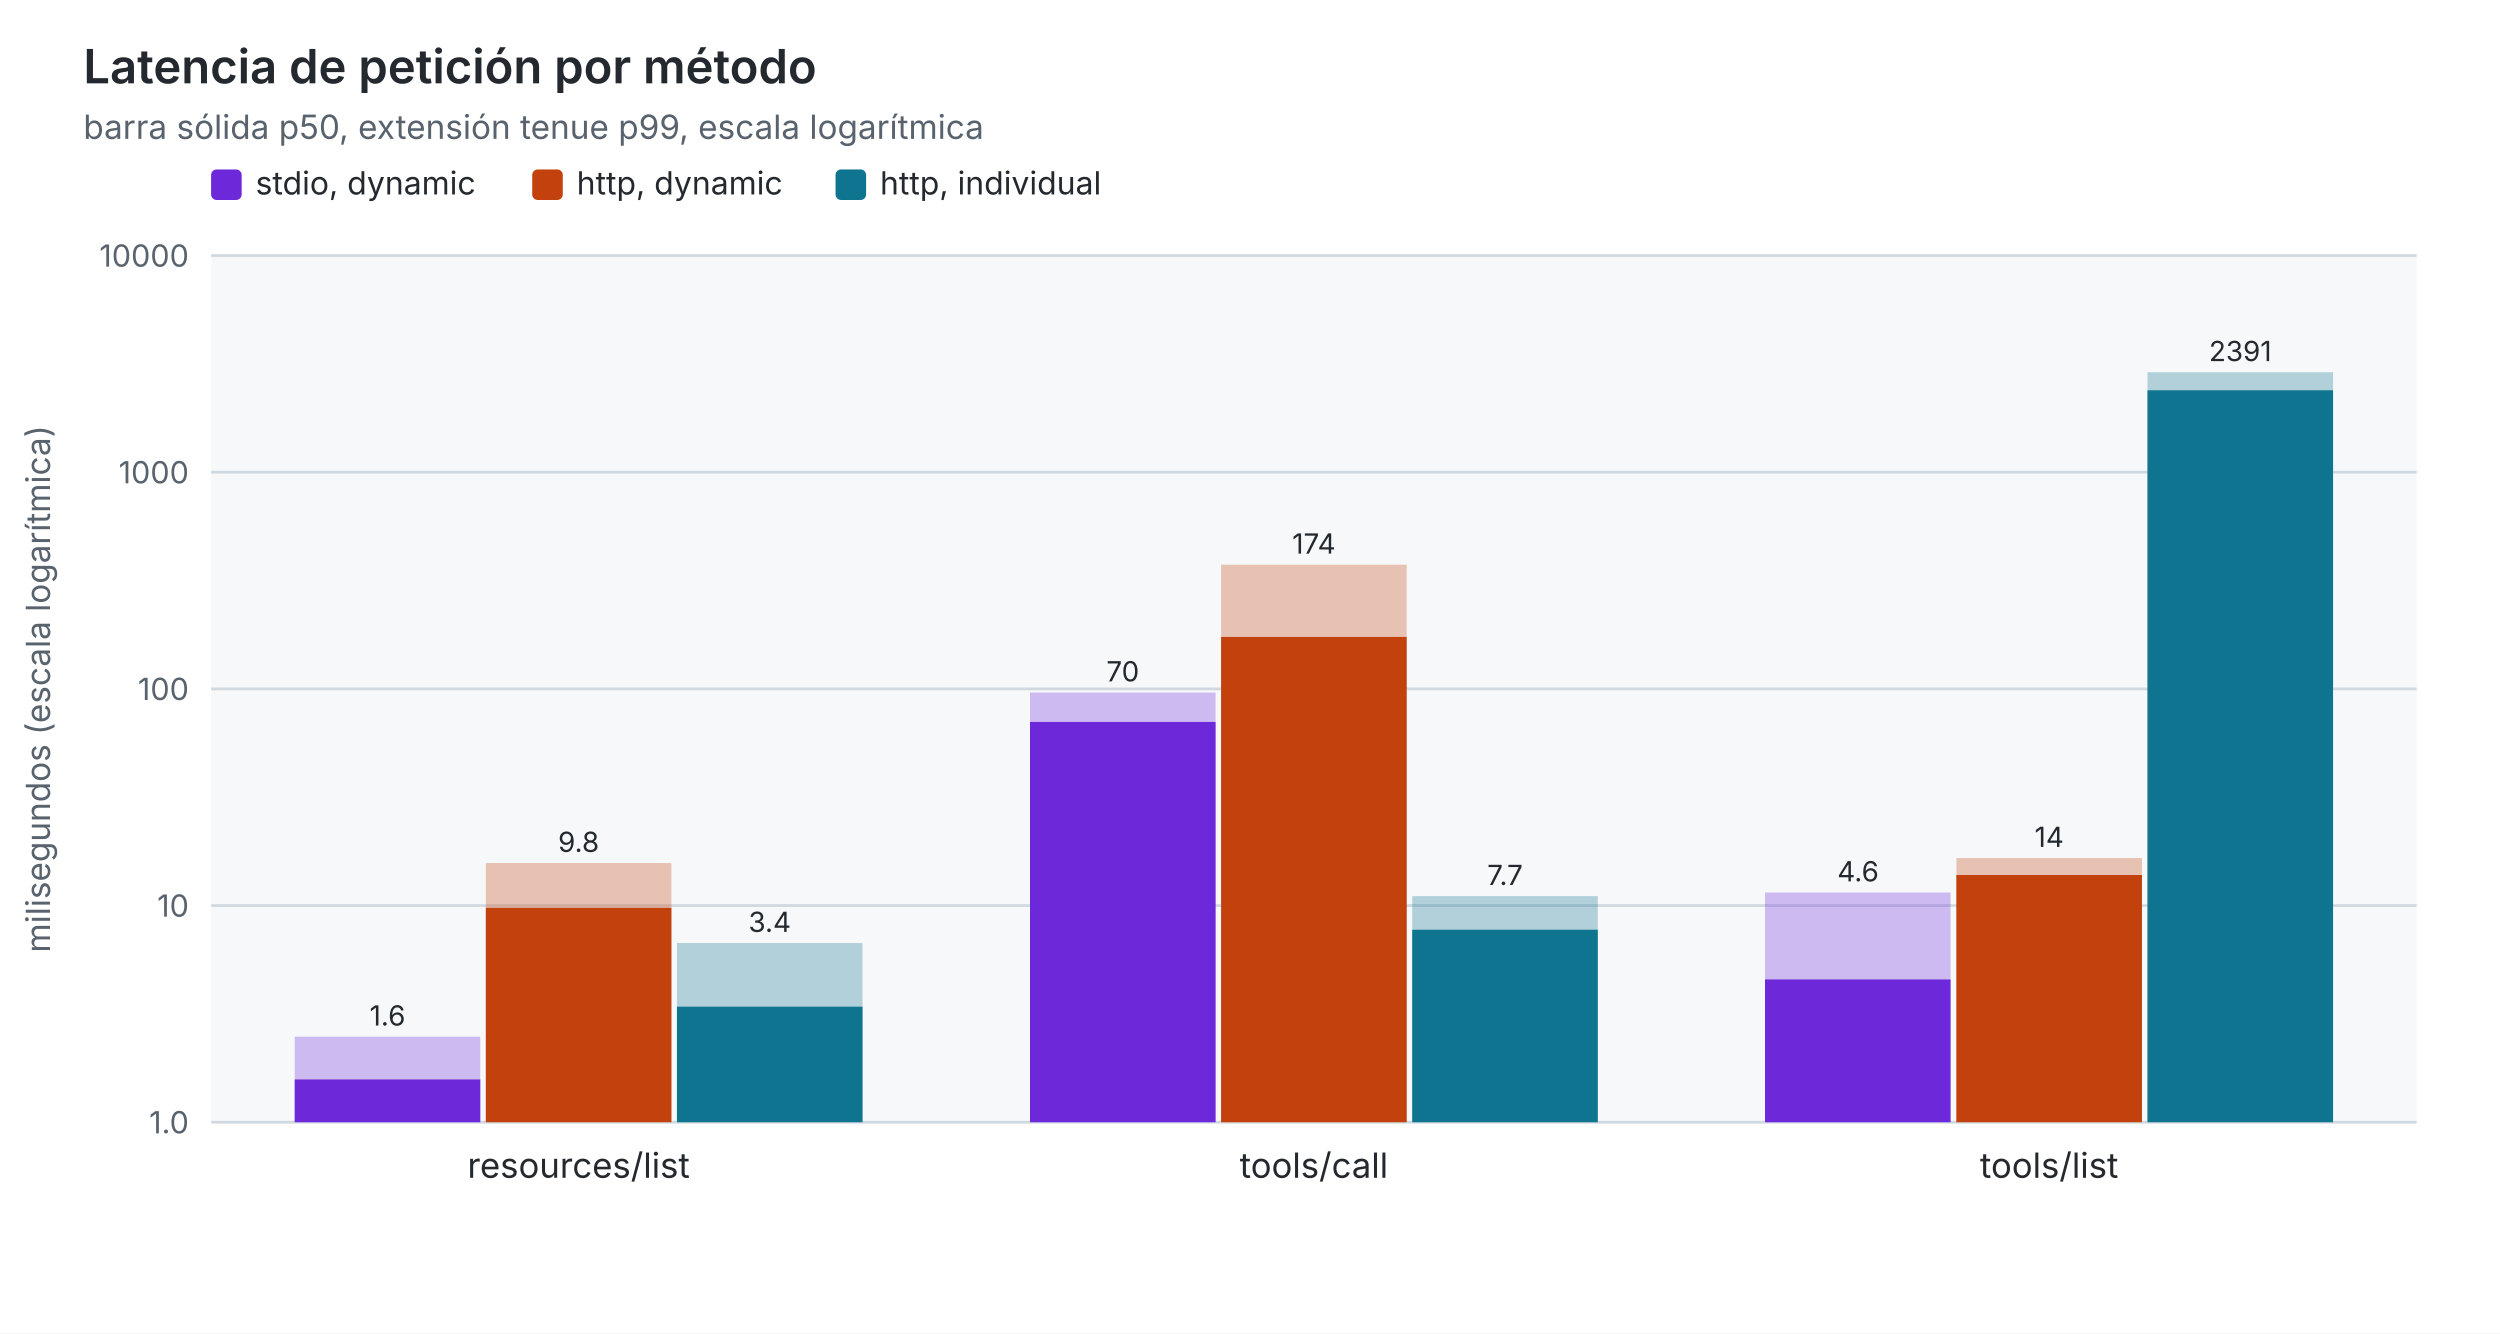
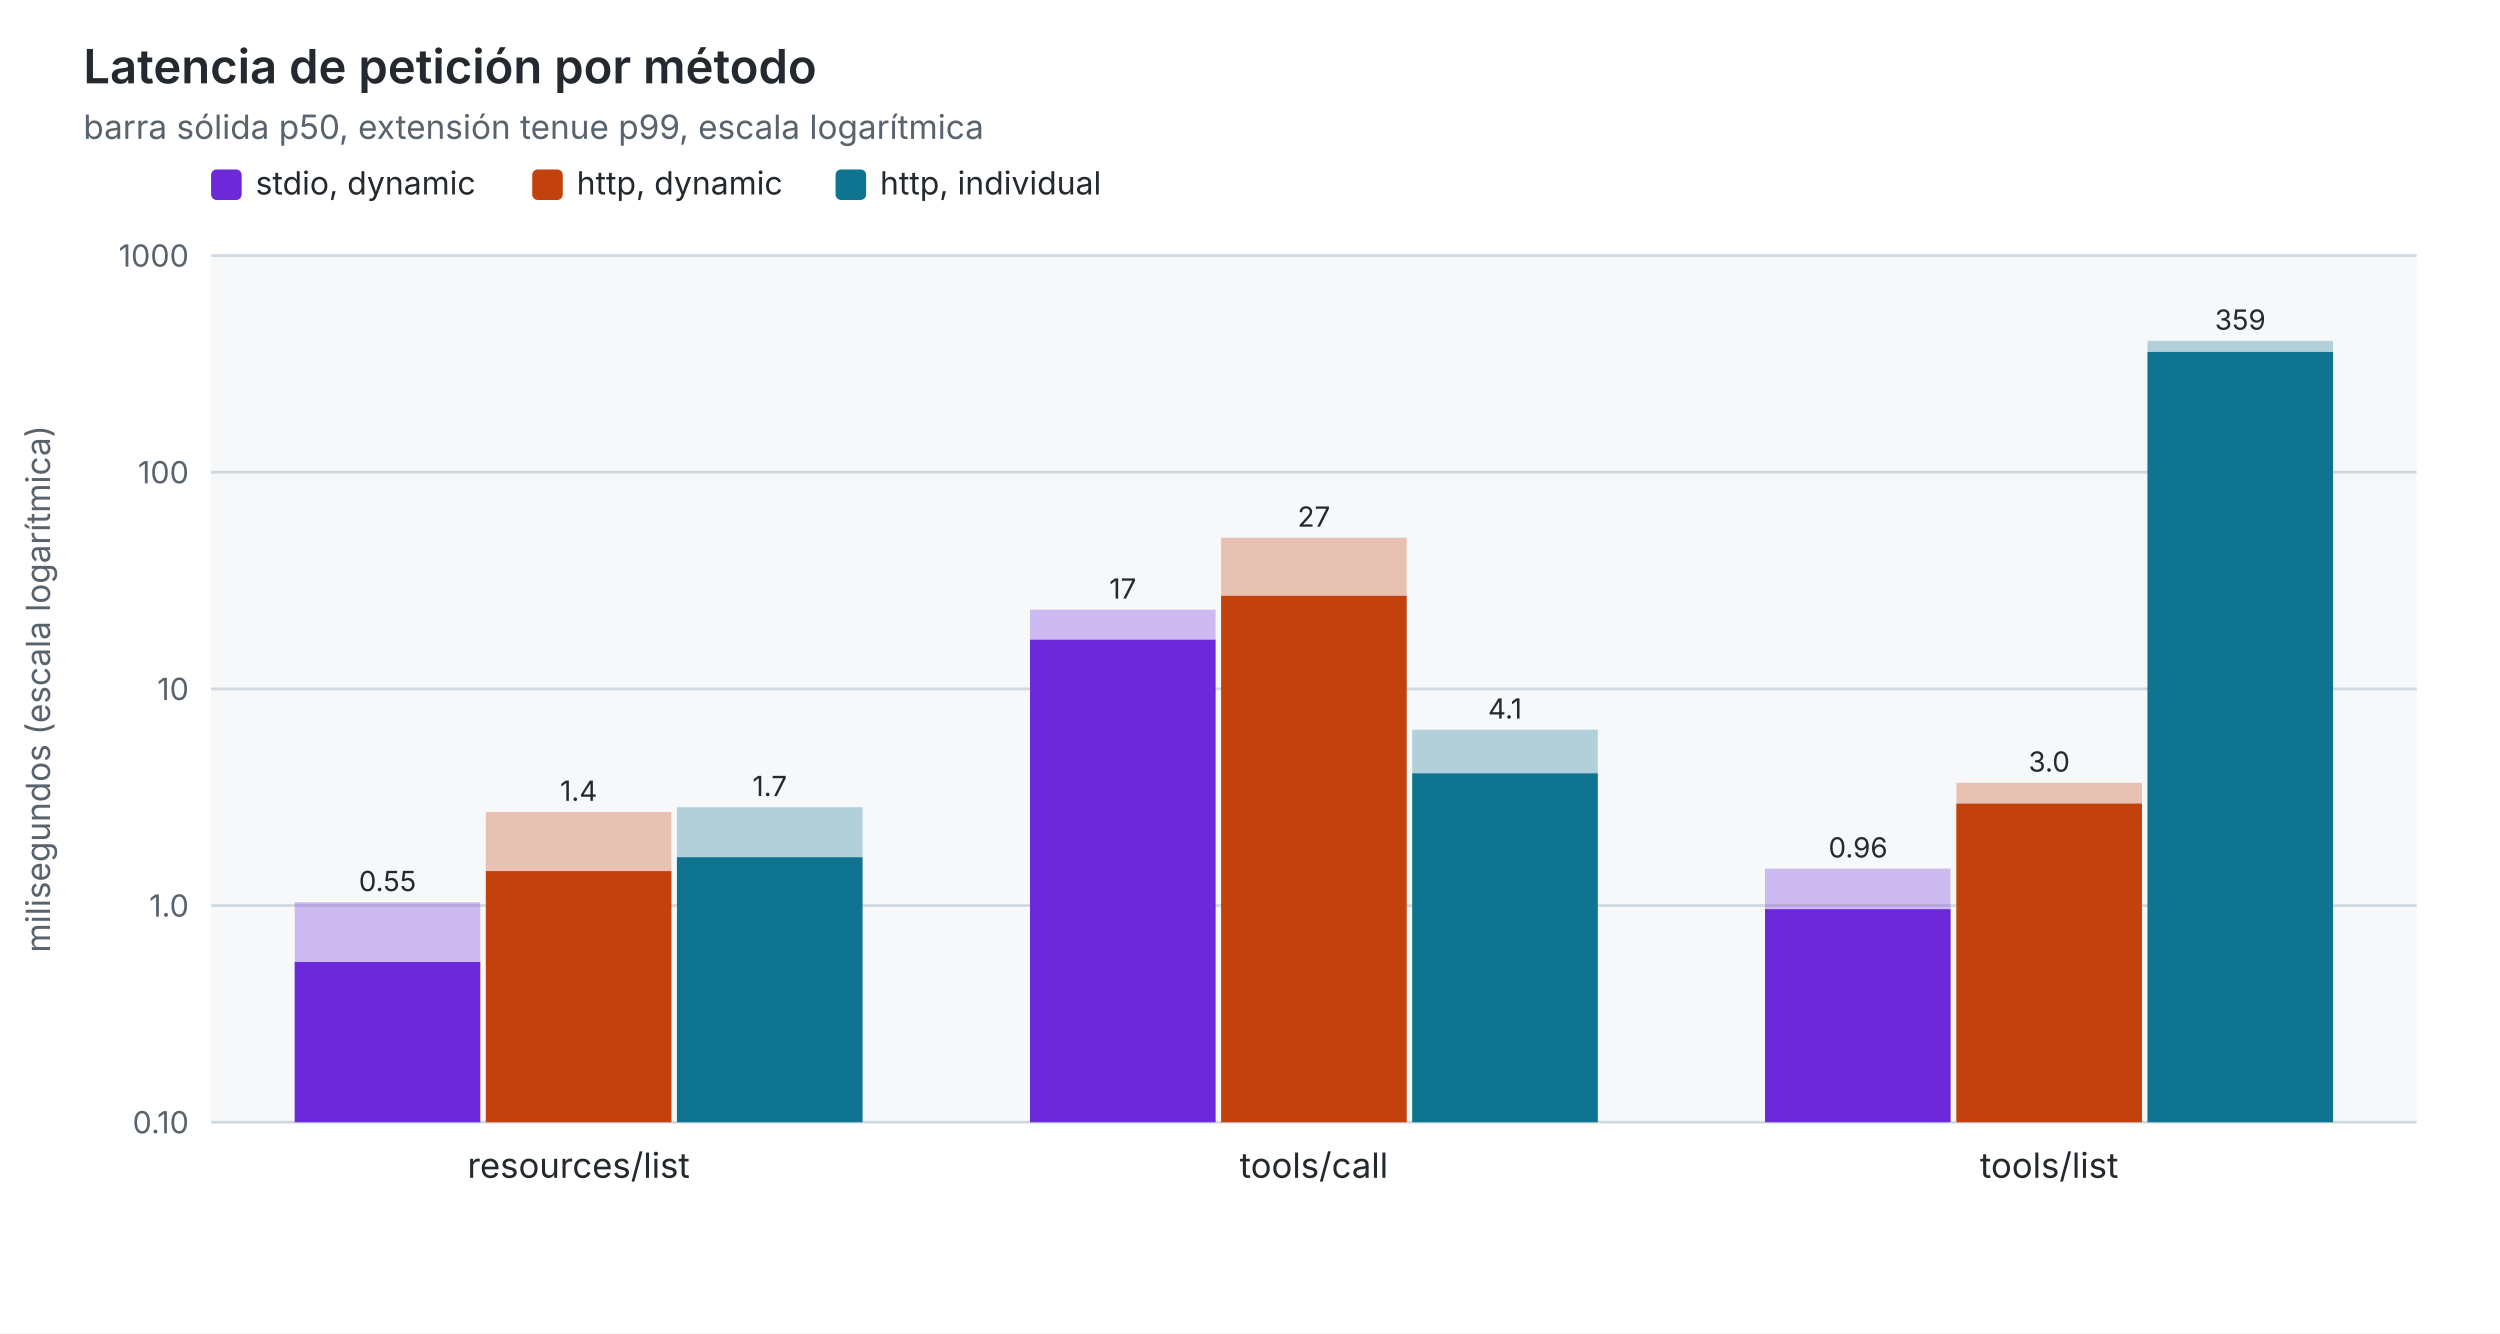
<svg xmlns="http://www.w3.org/2000/svg" viewBox="0 0 900 480" width="900" height="480" role="img" aria-label="Latencia de petición por método. barra sólida p50, extensión tenue p99, escala logarítmica">
  <rect width="900" height="480" fill="#ffffff" />
  <text x="30" y="30" font-family="ui-sans-serif,system-ui,-apple-system,Segoe UI,sans-serif" font-size="17" font-weight="600" fill="#24292f">Latencia de petición por método</text>
  <text x="30" y="50" font-family="ui-sans-serif,system-ui,-apple-system,Segoe UI,sans-serif" font-size="12" fill="#59636e">barra sólida p50, extensión tenue p99, escala logarítmica</text>
  <rect x="76" y="92" width="794" height="312" fill="#f6f8fa" />
  <rect x="76.0" y="61.0" width="11" height="11" rx="2" fill="#6d28d9" />
  <text x="92.0" y="70.0" font-family="ui-sans-serif,system-ui,-apple-system,Segoe UI,sans-serif" font-size="11.5" fill="#24292f">stdio, dynamic</text>
  <rect x="191.6" y="61.0" width="11" height="11" rx="2" fill="#c2410c" />
  <text x="207.6" y="70.0" font-family="ui-sans-serif,system-ui,-apple-system,Segoe UI,sans-serif" font-size="11.5" fill="#24292f">http, dynamic</text>
  <rect x="300.8" y="61.0" width="11" height="11" rx="2" fill="#0e7490" />
  <text x="316.8" y="70.0" font-family="ui-sans-serif,system-ui,-apple-system,Segoe UI,sans-serif" font-size="11.5" fill="#24292f">http, individual</text>
  <line x1="76" y1="404.0" x2="870" y2="404.0" stroke="#d1d9e0" stroke-width="1" />
-   <text x="68" y="408.0" font-family="ui-sans-serif,system-ui,-apple-system,Segoe UI,sans-serif" font-size="11" text-anchor="end" fill="#59636e">1.0</text>
+   <text x="68" y="408.0" font-family="ui-sans-serif,system-ui,-apple-system,Segoe UI,sans-serif" font-size="11" text-anchor="end" fill="#59636e">0.10</text>
  <line x1="76" y1="326.0" x2="870" y2="326.0" stroke="#d1d9e0" stroke-width="1" />
-   <text x="68" y="330.0" font-family="ui-sans-serif,system-ui,-apple-system,Segoe UI,sans-serif" font-size="11" text-anchor="end" fill="#59636e">10</text>
+   <text x="68" y="330.0" font-family="ui-sans-serif,system-ui,-apple-system,Segoe UI,sans-serif" font-size="11" text-anchor="end" fill="#59636e">1.0</text>
  <line x1="76" y1="248.0" x2="870" y2="248.0" stroke="#d1d9e0" stroke-width="1" />
-   <text x="68" y="252.0" font-family="ui-sans-serif,system-ui,-apple-system,Segoe UI,sans-serif" font-size="11" text-anchor="end" fill="#59636e">100</text>
+   <text x="68" y="252.0" font-family="ui-sans-serif,system-ui,-apple-system,Segoe UI,sans-serif" font-size="11" text-anchor="end" fill="#59636e">10</text>
  <line x1="76" y1="170.0" x2="870" y2="170.0" stroke="#d1d9e0" stroke-width="1" />
-   <text x="68" y="174.0" font-family="ui-sans-serif,system-ui,-apple-system,Segoe UI,sans-serif" font-size="11" text-anchor="end" fill="#59636e">1000</text>
+   <text x="68" y="174.0" font-family="ui-sans-serif,system-ui,-apple-system,Segoe UI,sans-serif" font-size="11" text-anchor="end" fill="#59636e">100</text>
  <line x1="76" y1="92.0" x2="870" y2="92.0" stroke="#d1d9e0" stroke-width="1" />
-   <text x="68" y="96.0" font-family="ui-sans-serif,system-ui,-apple-system,Segoe UI,sans-serif" font-size="11" text-anchor="end" fill="#59636e">10000</text>
+   <text x="68" y="96.0" font-family="ui-sans-serif,system-ui,-apple-system,Segoe UI,sans-serif" font-size="11" text-anchor="end" fill="#59636e">1000</text>
  <text x="18" y="248.0" font-family="ui-sans-serif,system-ui,-apple-system,Segoe UI,sans-serif" font-size="12" fill="#59636e" text-anchor="middle" transform="rotate(-90 18 248.0)">milisegundos (escala logarítmica)</text>
-   <rect x="106.1" y="373.2" width="66.8" height="30.8" fill="#6d28d9" fill-opacity="0.3" />
-   <rect x="106.1" y="388.6" width="66.8" height="15.4" fill="#6d28d9" />
-   <text x="139.5" y="369.2" font-family="ui-sans-serif,system-ui,-apple-system,Segoe UI,sans-serif" font-size="10" text-anchor="middle" fill="#24292f">1.6</text>
-   <rect x="174.9" y="310.7" width="66.8" height="93.3" fill="#c2410c" fill-opacity="0.3" />
-   <rect x="174.9" y="326.8" width="66.8" height="77.2" fill="#c2410c" />
-   <text x="208.3" y="306.7" font-family="ui-sans-serif,system-ui,-apple-system,Segoe UI,sans-serif" font-size="10" text-anchor="middle" fill="#24292f">9.8</text>
-   <rect x="243.7" y="339.5" width="66.8" height="64.5" fill="#0e7490" fill-opacity="0.3" />
-   <rect x="243.7" y="362.4" width="66.8" height="41.6" fill="#0e7490" />
-   <text x="277.1" y="335.5" font-family="ui-sans-serif,system-ui,-apple-system,Segoe UI,sans-serif" font-size="10" text-anchor="middle" fill="#24292f">3.4</text>
+   <rect x="106.1" y="324.8" width="66.8" height="79.2" fill="#6d28d9" fill-opacity="0.3" />
+   <rect x="106.1" y="346.3" width="66.8" height="57.7" fill="#6d28d9" />
+   <text x="139.5" y="320.8" font-family="ui-sans-serif,system-ui,-apple-system,Segoe UI,sans-serif" font-size="10" text-anchor="middle" fill="#24292f">0.55</text>
+   <rect x="174.9" y="292.3" width="66.8" height="111.7" fill="#c2410c" fill-opacity="0.3" />
+   <rect x="174.9" y="313.6" width="66.8" height="90.4" fill="#c2410c" />
+   <text x="208.3" y="288.3" font-family="ui-sans-serif,system-ui,-apple-system,Segoe UI,sans-serif" font-size="10" text-anchor="middle" fill="#24292f">1.4</text>
+   <rect x="243.7" y="290.6" width="66.8" height="113.4" fill="#0e7490" fill-opacity="0.3" />
+   <rect x="243.7" y="308.6" width="66.8" height="95.4" fill="#0e7490" />
+   <text x="277.1" y="286.6" font-family="ui-sans-serif,system-ui,-apple-system,Segoe UI,sans-serif" font-size="10" text-anchor="middle" fill="#24292f">1.7</text>
  <text x="208.3" y="424" font-family="ui-sans-serif,system-ui,-apple-system,Segoe UI,sans-serif" font-size="12.5" text-anchor="middle" fill="#24292f">resources/list</text>
-   <rect x="370.8" y="249.3" width="66.8" height="154.7" fill="#6d28d9" fill-opacity="0.3" />
-   <rect x="370.8" y="259.9" width="66.8" height="144.1" fill="#6d28d9" />
-   <text x="404.2" y="245.3" font-family="ui-sans-serif,system-ui,-apple-system,Segoe UI,sans-serif" font-size="10" text-anchor="middle" fill="#24292f">70</text>
-   <rect x="439.6" y="203.3" width="66.8" height="200.7" fill="#c2410c" fill-opacity="0.3" />
-   <rect x="439.6" y="229.3" width="66.8" height="174.7" fill="#c2410c" />
-   <text x="473.0" y="199.3" font-family="ui-sans-serif,system-ui,-apple-system,Segoe UI,sans-serif" font-size="10" text-anchor="middle" fill="#24292f">174</text>
-   <rect x="508.4" y="322.6" width="66.8" height="81.4" fill="#0e7490" fill-opacity="0.3" />
-   <rect x="508.4" y="334.7" width="66.8" height="69.3" fill="#0e7490" />
-   <text x="541.8" y="318.6" font-family="ui-sans-serif,system-ui,-apple-system,Segoe UI,sans-serif" font-size="10" text-anchor="middle" fill="#24292f">7.7</text>
+   <rect x="370.8" y="219.5" width="66.8" height="184.5" fill="#6d28d9" fill-opacity="0.3" />
+   <rect x="370.8" y="230.3" width="66.8" height="173.7" fill="#6d28d9" />
+   <text x="404.2" y="215.5" font-family="ui-sans-serif,system-ui,-apple-system,Segoe UI,sans-serif" font-size="10" text-anchor="middle" fill="#24292f">17</text>
+   <rect x="439.6" y="193.6" width="66.8" height="210.4" fill="#c2410c" fill-opacity="0.3" />
+   <rect x="439.6" y="214.5" width="66.8" height="189.5" fill="#c2410c" />
+   <text x="473.0" y="189.6" font-family="ui-sans-serif,system-ui,-apple-system,Segoe UI,sans-serif" font-size="10" text-anchor="middle" fill="#24292f">27</text>
+   <rect x="508.4" y="262.7" width="66.8" height="141.3" fill="#0e7490" fill-opacity="0.3" />
+   <rect x="508.4" y="278.4" width="66.8" height="125.6" fill="#0e7490" />
+   <text x="541.8" y="258.7" font-family="ui-sans-serif,system-ui,-apple-system,Segoe UI,sans-serif" font-size="10" text-anchor="middle" fill="#24292f">4.1</text>
  <text x="473.0" y="424" font-family="ui-sans-serif,system-ui,-apple-system,Segoe UI,sans-serif" font-size="12.5" text-anchor="middle" fill="#24292f">tools/call</text>
-   <rect x="635.4" y="321.3" width="66.8" height="82.7" fill="#6d28d9" fill-opacity="0.3" />
-   <rect x="635.4" y="352.6" width="66.8" height="51.4" fill="#6d28d9" />
-   <text x="668.9" y="317.3" font-family="ui-sans-serif,system-ui,-apple-system,Segoe UI,sans-serif" font-size="10" text-anchor="middle" fill="#24292f">4.6</text>
-   <rect x="704.3" y="308.9" width="66.8" height="95.1" fill="#c2410c" fill-opacity="0.3" />
-   <rect x="704.3" y="315.0" width="66.8" height="89.0" fill="#c2410c" />
-   <text x="737.7" y="304.9" font-family="ui-sans-serif,system-ui,-apple-system,Segoe UI,sans-serif" font-size="10" text-anchor="middle" fill="#24292f">14</text>
-   <rect x="773.1" y="134.0" width="66.8" height="270.0" fill="#0e7490" fill-opacity="0.3" />
-   <rect x="773.1" y="140.5" width="66.8" height="263.5" fill="#0e7490" />
-   <text x="806.5" y="130.0" font-family="ui-sans-serif,system-ui,-apple-system,Segoe UI,sans-serif" font-size="10" text-anchor="middle" fill="#24292f">2391</text>
+   <rect x="635.4" y="312.7" width="66.8" height="91.3" fill="#6d28d9" fill-opacity="0.3" />
+   <rect x="635.4" y="327.3" width="66.8" height="76.7" fill="#6d28d9" />
+   <text x="668.9" y="308.7" font-family="ui-sans-serif,system-ui,-apple-system,Segoe UI,sans-serif" font-size="10" text-anchor="middle" fill="#24292f">0.96</text>
+   <rect x="704.3" y="281.8" width="66.8" height="122.2" fill="#c2410c" fill-opacity="0.3" />
+   <rect x="704.3" y="289.3" width="66.8" height="114.7" fill="#c2410c" />
+   <text x="737.7" y="277.8" font-family="ui-sans-serif,system-ui,-apple-system,Segoe UI,sans-serif" font-size="10" text-anchor="middle" fill="#24292f">3.0</text>
+   <rect x="773.1" y="122.7" width="66.8" height="281.3" fill="#0e7490" fill-opacity="0.3" />
+   <rect x="773.1" y="126.7" width="66.8" height="277.3" fill="#0e7490" />
+   <text x="806.5" y="118.7" font-family="ui-sans-serif,system-ui,-apple-system,Segoe UI,sans-serif" font-size="10" text-anchor="middle" fill="#24292f">359</text>
  <text x="737.7" y="424" font-family="ui-sans-serif,system-ui,-apple-system,Segoe UI,sans-serif" font-size="12.5" text-anchor="middle" fill="#24292f">tools/list</text>
</svg>
